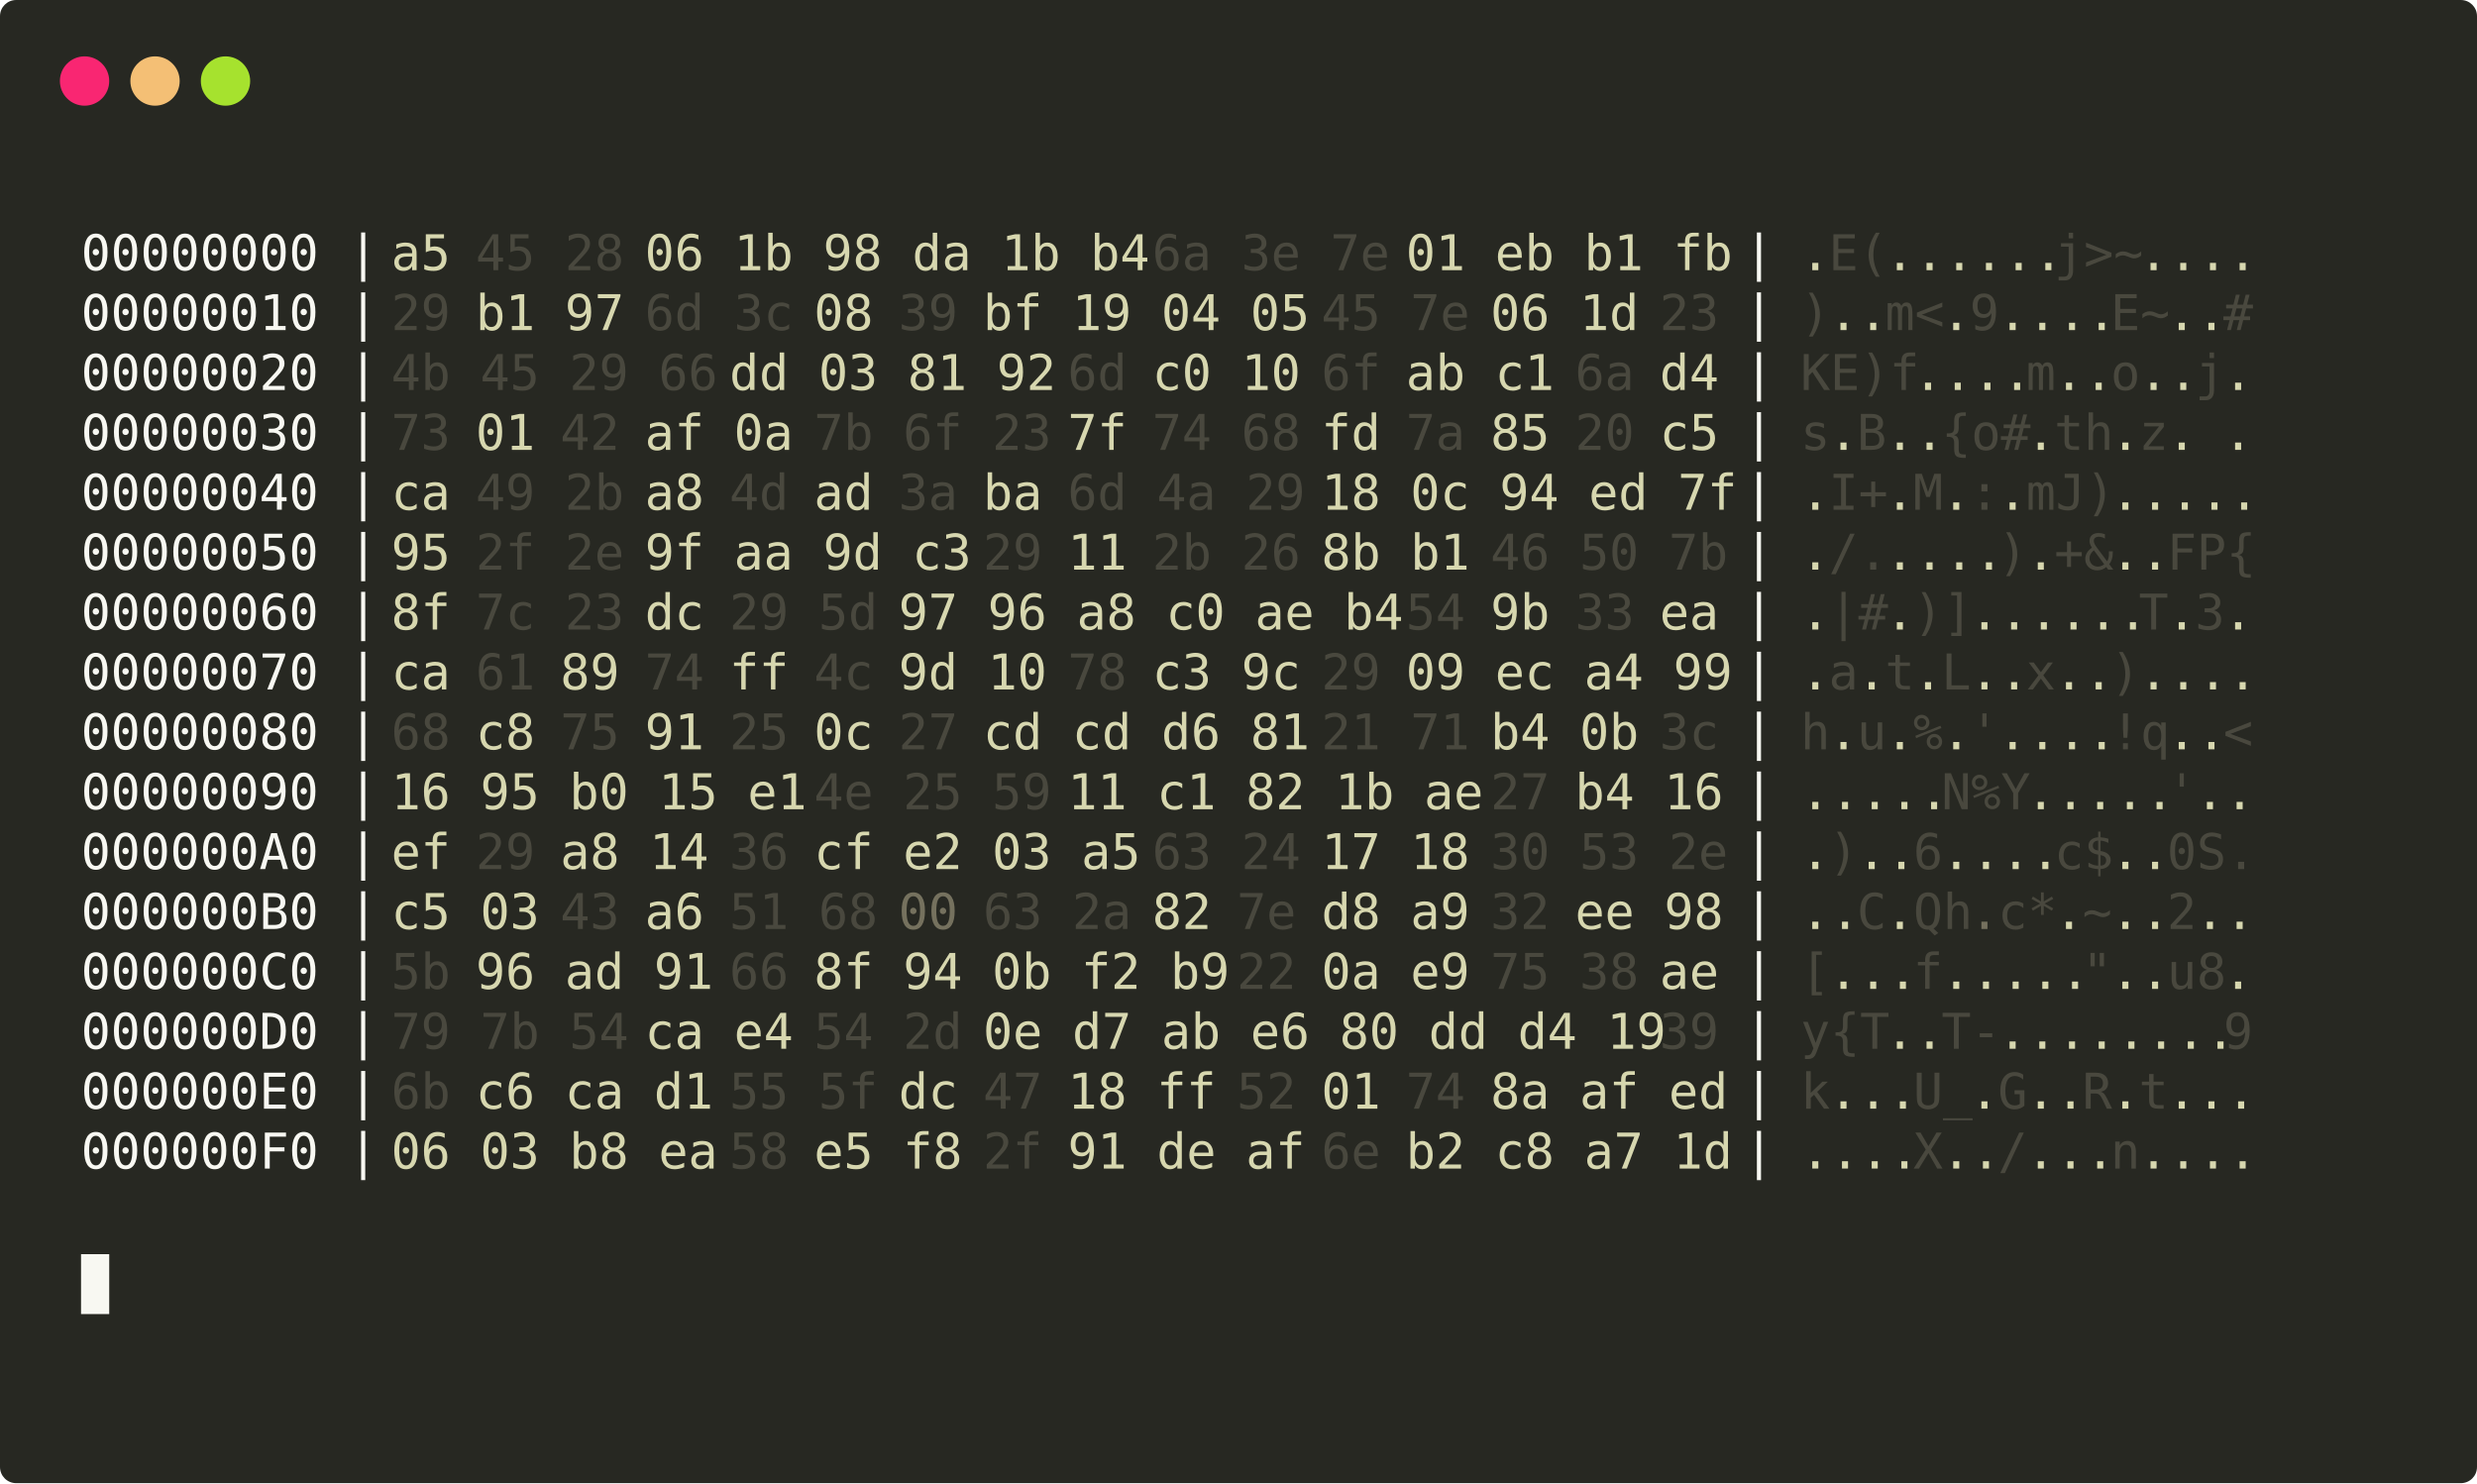
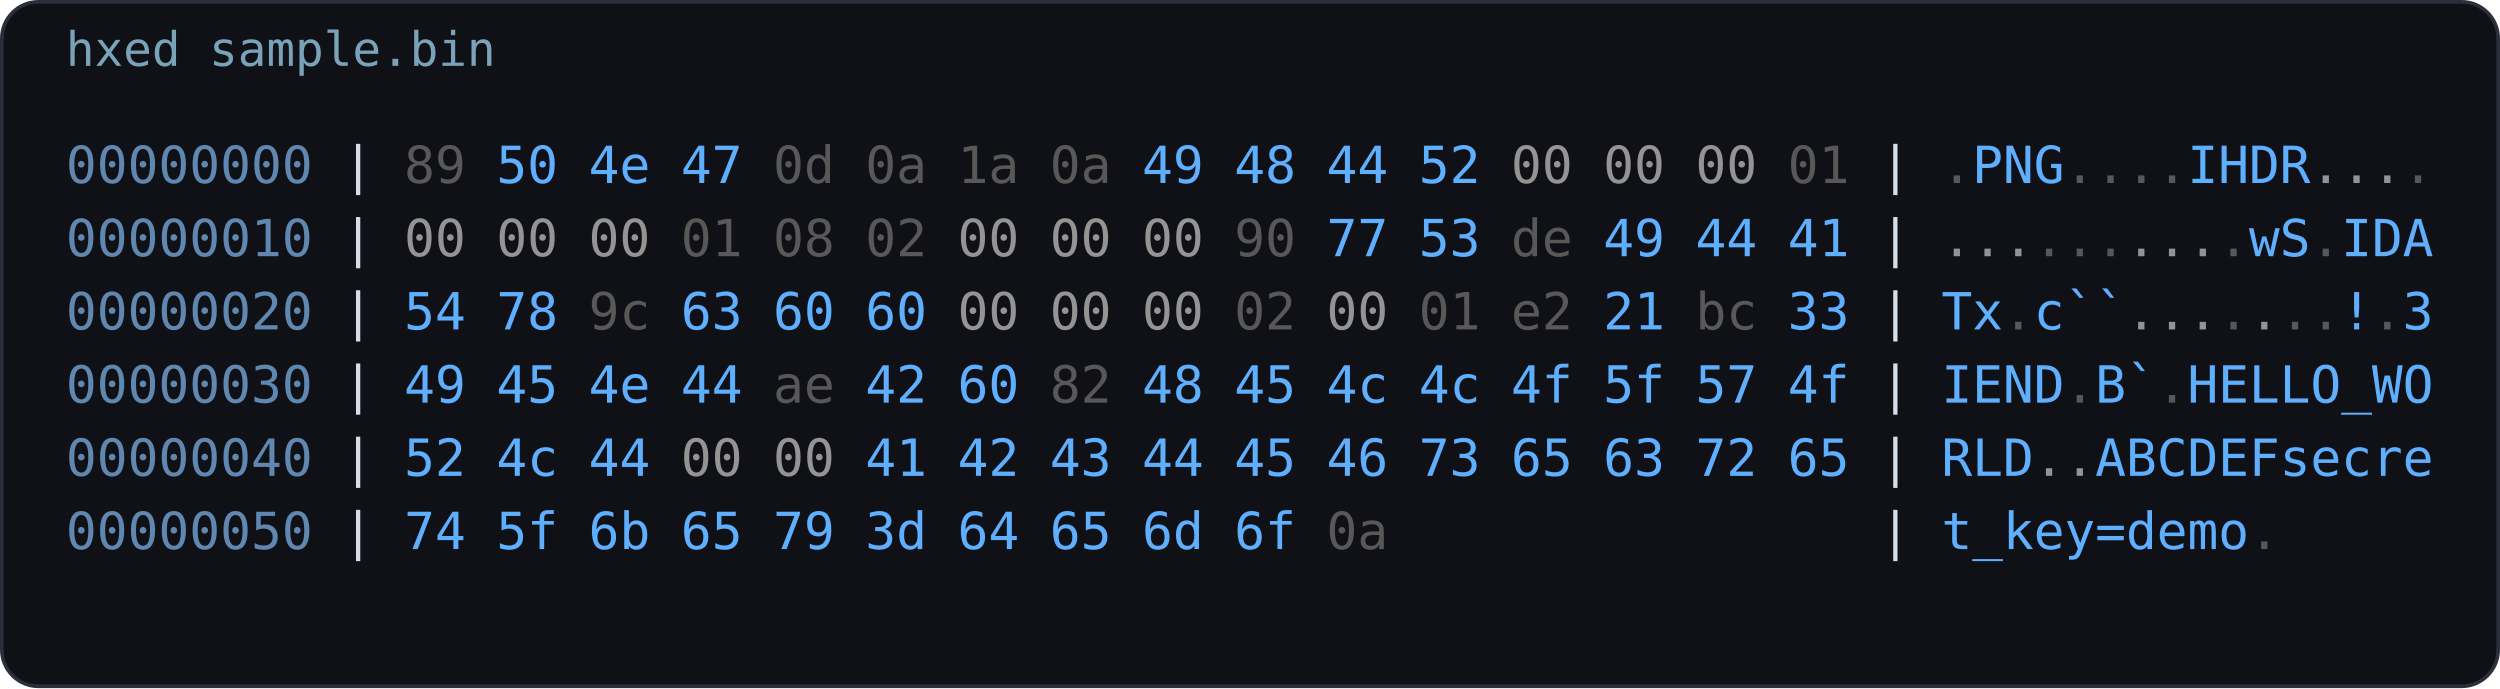
- <svg xmlns="http://www.w3.org/2000/svg" xmlns:ns1="https://github.com/nbedos/termtosvg" xmlns:xlink="http://www.w3.org/1999/xlink" id="terminal" baseProfile="full" viewBox="0 0 703 421" width="703" version="1.1">
-   <defs>
-     <ns1:template_settings>
-       <ns1:screen_geometry columns="82" rows="20" />
-       <ns1:animation type="css" />
-     </ns1:template_settings>
-     <style type="text/css" id="generated-style">#screen {
-                 font-family: 'DejaVu Sans Mono', monospace;
-                 font-style: normal;
-                 font-size: 14px;
-             }
- 
-         text {
-             dominant-baseline: text-before-edge;
-             white-space: pre;
-         }
-     
-             :root {
-                 --animation-duration: 1000ms;
-             }
- 
-             @keyframes roll {
-                 0.000%{transform:translateY(0px)}
- 100.000%{transform:translateY(0px)}
-             }
- 
-             #screen_view {
-                 animation-duration: 1000ms;
-                 animation-iteration-count:infinite;
-                 animation-name:roll;
-                 animation-timing-function: steps(1,end);
-                 animation-fill-mode: forwards;
-             }
-         </style>
-     <style type="text/css" id="user-style">
-             /* The colors defined below are the default 16 colors used for rendering text of the terminal. Adjust
-                them as needed.
-                gjm8 color theme (source: https://terminal.sexy/) */
-             .foreground {fill: #f8f8f2}
-             .background {fill: #272822}
-             .color0 {fill: #272822}
-             .color1 {fill: #f92672}
-             .color2 {fill: #a6e22e}
-             .color3 {fill: #f4bf75}
-             .color4 {fill: #66d9ef}
-             .color5 {fill: #ae81ff}
-             .color6 {fill: #a1efe4}
-             .color7 {fill: #f8f8f2}
-             .color8 {fill: #75715e}
-             .color9 {fill: #fd971f}
-             .color10 {fill: #383830}
-             .color11 {fill: #49483e}
-             .color12 {fill: #a59f85}
-             .color13 {fill: #f5f4f1}
-             .color14 {fill: #cc6633}
-             .color15 {fill: #f9f8f5}
-         </style>
-   </defs>
-   <rect id="terminalui" class="background" width="100%" height="100%" ry="4.583" />
-   <circle cx="24" cy="23" r="7" class="color1" />
-   <circle cx="44" cy="23" r="7" class="color3" />
-   <circle cx="64" cy="23" r="7" class="color2" />
-   <svg id="screen" width="656" height="340" x="23" y="50" viewBox="0 0 656 340" preserveAspectRatio="xMidYMin slice">
-     <rect class="background" height="100%" width="100%" x="0" y="0" />
-     <defs>
-       <g id="g1">
-         <text x="0" textLength="88" class="foreground">00000000 | </text>
-         <text x="88" textLength="24" fill="#d7d7af">a5 </text>
-         <text x="112" textLength="48" class="color11">45 28 </text>
-         <text x="160" textLength="144" fill="#d7d7af">06 1b 98 da 1b b4 </text>
-         <text x="304" textLength="72" class="color11">6a 3e 7e </text>
-         <text x="376" textLength="96" fill="#d7d7af">01 eb b1 fb </text>
-         <text x="472" textLength="16" class="foreground">| </text>
-         <text x="488" textLength="8" fill="#d7d7af">.</text>
-         <text x="496" textLength="16" class="color11">E(</text>
-         <text x="512" textLength="48" fill="#d7d7af">......</text>
-         <text x="560" textLength="24" class="color11">j&gt;~</text>
-         <text x="584" textLength="32" fill="#d7d7af">....</text>
-       </g>
-       <g id="g2">
-         <text x="0" textLength="88" class="foreground">00000010 | </text>
-         <text x="88" textLength="24" class="color11">29 </text>
-         <text x="112" textLength="48" fill="#d7d7af">b1 97 </text>
-         <text x="160" textLength="48" class="color11">6d 3c </text>
-         <text x="208" textLength="24" fill="#d7d7af">08 </text>
-         <text x="232" textLength="24" class="color11">39 </text>
-         <text x="256" textLength="96" fill="#d7d7af">bf 19 04 05 </text>
-         <text x="352" textLength="48" class="color11">45 7e </text>
-         <text x="400" textLength="48" fill="#d7d7af">06 1d </text>
-         <text x="448" textLength="24" class="color11">23 </text>
-         <text x="472" textLength="16" class="foreground">| </text>
-         <text x="488" textLength="8" class="color11">)</text>
-         <text x="496" textLength="16" fill="#d7d7af">..</text>
-         <text x="512" textLength="16" class="color11">m&lt;</text>
-         <text x="528" textLength="8" fill="#d7d7af">.</text>
-         <text x="536" textLength="8" class="color11">9</text>
-         <text x="544" textLength="32" fill="#d7d7af">....</text>
-         <text x="576" textLength="16" class="color11">E~</text>
-         <text x="592" textLength="16" fill="#d7d7af">..</text>
-         <text x="608" textLength="8" class="color11">#</text>
-       </g>
-       <g id="g3">
-         <text x="0" textLength="88" class="foreground">00000020 | </text>
-         <text x="88" textLength="96" class="color11">4b 45 29 66 </text>
-         <text x="184" textLength="96" fill="#d7d7af">dd 03 81 92 </text>
-         <text x="280" textLength="24" class="color11">6d </text>
-         <text x="304" textLength="48" fill="#d7d7af">c0 10 </text>
-         <text x="352" textLength="24" class="color11">6f </text>
-         <text x="376" textLength="48" fill="#d7d7af">ab c1 </text>
-         <text x="424" textLength="24" class="color11">6a </text>
-         <text x="448" textLength="24" fill="#d7d7af">d4 </text>
-         <text x="472" textLength="16" class="foreground">| </text>
-         <text x="488" textLength="32" class="color11">KE)f</text>
-         <text x="520" textLength="32" fill="#d7d7af">....</text>
-         <text x="552" textLength="8" class="color11">m</text>
-         <text x="560" textLength="16" fill="#d7d7af">..</text>
-         <text x="576" textLength="8" class="color11">o</text>
-         <text x="584" textLength="16" fill="#d7d7af">..</text>
-         <text x="600" textLength="8" class="color11">j</text>
-         <text x="608" textLength="8" fill="#d7d7af">.</text>
-       </g>
-       <g id="g4">
-         <text x="0" textLength="88" class="foreground">00000030 | </text>
-         <text x="88" textLength="24" class="color11">73 </text>
-         <text x="112" textLength="24" fill="#d7d7af">01 </text>
-         <text x="136" textLength="24" class="color11">42 </text>
-         <text x="160" textLength="48" fill="#d7d7af">af 0a </text>
-         <text x="208" textLength="72" class="color11">7b 6f 23 </text>
-         <text x="280" textLength="24" fill="#d7d7af">7f </text>
-         <text x="304" textLength="48" class="color11">74 68 </text>
-         <text x="352" textLength="24" fill="#d7d7af">fd </text>
-         <text x="376" textLength="24" class="color11">7a </text>
-         <text x="400" textLength="24" fill="#d7d7af">85 </text>
-         <text x="424" textLength="24" class="color11">20 </text>
-         <text x="448" textLength="24" fill="#d7d7af">c5 </text>
-         <text x="472" textLength="16" class="foreground">| </text>
-         <text x="488" textLength="8" class="color11">s</text>
-         <text x="496" textLength="8" fill="#d7d7af">.</text>
-         <text x="504" textLength="8" class="color11">B</text>
-         <text x="512" textLength="16" fill="#d7d7af">..</text>
-         <text x="528" textLength="24" class="color11">{o#</text>
-         <text x="552" textLength="8" fill="#d7d7af">.</text>
-         <text x="560" textLength="16" class="color11">th</text>
-         <text x="576" textLength="8" fill="#d7d7af">.</text>
-         <text x="584" textLength="8" class="color11">z</text>
-         <text x="592" textLength="8" fill="#d7d7af">.</text>
-         <text x="600" textLength="8" class="color11"> </text>
-         <text x="608" textLength="8" fill="#d7d7af">.</text>
-       </g>
-       <g id="g5">
-         <text x="0" textLength="88" class="foreground">00000040 | </text>
-         <text x="88" textLength="24" fill="#d7d7af">ca </text>
-         <text x="112" textLength="48" class="color11">49 2b </text>
-         <text x="160" textLength="24" fill="#d7d7af">a8 </text>
-         <text x="184" textLength="24" class="color11">4d </text>
-         <text x="208" textLength="24" fill="#d7d7af">ad </text>
-         <text x="232" textLength="24" class="color11">3a </text>
-         <text x="256" textLength="24" fill="#d7d7af">ba </text>
-         <text x="280" textLength="72" class="color11">6d 4a 29 </text>
-         <text x="352" textLength="120" fill="#d7d7af">18 0c 94 ed 7f </text>
-         <text x="472" textLength="16" class="foreground">| </text>
-         <text x="488" textLength="8" fill="#d7d7af">.</text>
-         <text x="496" textLength="16" class="color11">I+</text>
-         <text x="512" textLength="8" fill="#d7d7af">.</text>
-         <text x="520" textLength="8" class="color11">M</text>
-         <text x="528" textLength="8" fill="#d7d7af">.</text>
-         <text x="536" textLength="8" class="color11">:</text>
-         <text x="544" textLength="8" fill="#d7d7af">.</text>
-         <text x="552" textLength="24" class="color11">mJ)</text>
-         <text x="576" textLength="40" fill="#d7d7af">.....</text>
-       </g>
-       <g id="g6">
-         <text x="0" textLength="88" class="foreground">00000050 | </text>
-         <text x="88" textLength="24" fill="#d7d7af">95 </text>
-         <text x="112" textLength="48" class="color11">2f 2e </text>
-         <text x="160" textLength="96" fill="#d7d7af">9f aa 9d c3 </text>
-         <text x="256" textLength="24" class="color11">29 </text>
-         <text x="280" textLength="24" fill="#d7d7af">11 </text>
-         <text x="304" textLength="48" class="color11">2b 26 </text>
-         <text x="352" textLength="48" fill="#d7d7af">8b b1 </text>
-         <text x="400" textLength="72" class="color11">46 50 7b </text>
-         <text x="472" textLength="16" class="foreground">| </text>
-         <text x="488" textLength="8" fill="#d7d7af">.</text>
-         <text x="496" textLength="16" class="color11">/.</text>
-         <text x="512" textLength="32" fill="#d7d7af">....</text>
-         <text x="544" textLength="8" class="color11">)</text>
-         <text x="552" textLength="8" fill="#d7d7af">.</text>
-         <text x="560" textLength="16" class="color11">+&amp;</text>
-         <text x="576" textLength="16" fill="#d7d7af">..</text>
-         <text x="592" textLength="24" class="color11">FP{</text>
-       </g>
-       <g id="g7">
-         <text x="0" textLength="88" class="foreground">00000060 | </text>
-         <text x="88" textLength="24" fill="#d7d7af">8f </text>
-         <text x="112" textLength="48" class="color11">7c 23 </text>
-         <text x="160" textLength="24" fill="#d7d7af">dc </text>
-         <text x="184" textLength="48" class="color11">29 5d </text>
-         <text x="232" textLength="144" fill="#d7d7af">97 96 a8 c0 ae b4 </text>
-         <text x="376" textLength="24" class="color11">54 </text>
-         <text x="400" textLength="24" fill="#d7d7af">9b </text>
-         <text x="424" textLength="24" class="color11">33 </text>
-         <text x="448" textLength="24" fill="#d7d7af">ea </text>
-         <text x="472" textLength="16" class="foreground">| </text>
-         <text x="488" textLength="8" fill="#d7d7af">.</text>
-         <text x="496" textLength="16" class="color11">|#</text>
-         <text x="512" textLength="8" fill="#d7d7af">.</text>
-         <text x="520" textLength="16" class="color11">)]</text>
-         <text x="536" textLength="48" fill="#d7d7af">......</text>
-         <text x="584" textLength="8" class="color11">T</text>
-         <text x="592" textLength="8" fill="#d7d7af">.</text>
-         <text x="600" textLength="8" class="color11">3</text>
-         <text x="608" textLength="8" fill="#d7d7af">.</text>
-       </g>
-       <g id="g8">
-         <text x="0" textLength="88" class="foreground">00000070 | </text>
-         <text x="88" textLength="24" fill="#d7d7af">ca </text>
-         <text x="112" textLength="24" class="color11">61 </text>
-         <text x="136" textLength="24" fill="#d7d7af">89 </text>
-         <text x="160" textLength="24" class="color11">74 </text>
-         <text x="184" textLength="24" fill="#d7d7af">ff </text>
-         <text x="208" textLength="24" class="color11">4c </text>
-         <text x="232" textLength="48" fill="#d7d7af">9d 10 </text>
-         <text x="280" textLength="24" class="color11">78 </text>
-         <text x="304" textLength="48" fill="#d7d7af">c3 9c </text>
-         <text x="352" textLength="24" class="color11">29 </text>
-         <text x="376" textLength="96" fill="#d7d7af">09 ec a4 99 </text>
-         <text x="472" textLength="16" class="foreground">| </text>
-         <text x="488" textLength="8" fill="#d7d7af">.</text>
-         <text x="496" textLength="8" class="color11">a</text>
-         <text x="504" textLength="8" fill="#d7d7af">.</text>
-         <text x="512" textLength="8" class="color11">t</text>
-         <text x="520" textLength="8" fill="#d7d7af">.</text>
-         <text x="528" textLength="8" class="color11">L</text>
-         <text x="536" textLength="16" fill="#d7d7af">..</text>
-         <text x="552" textLength="8" class="color11">x</text>
-         <text x="560" textLength="16" fill="#d7d7af">..</text>
-         <text x="576" textLength="8" class="color11">)</text>
-         <text x="584" textLength="32" fill="#d7d7af">....</text>
-       </g>
-       <g id="g9">
-         <text x="0" textLength="88" class="foreground">00000080 | </text>
-         <text x="88" textLength="24" class="color11">68 </text>
-         <text x="112" textLength="24" fill="#d7d7af">c8 </text>
-         <text x="136" textLength="24" class="color11">75 </text>
-         <text x="160" textLength="24" fill="#d7d7af">91 </text>
-         <text x="184" textLength="24" class="color11">25 </text>
-         <text x="208" textLength="24" fill="#d7d7af">0c </text>
-         <text x="232" textLength="24" class="color11">27 </text>
-         <text x="256" textLength="96" fill="#d7d7af">cd cd d6 81 </text>
-         <text x="352" textLength="48" class="color11">21 71 </text>
-         <text x="400" textLength="48" fill="#d7d7af">b4 0b </text>
-         <text x="448" textLength="24" class="color11">3c </text>
-         <text x="472" textLength="16" class="foreground">| </text>
-         <text x="488" textLength="8" class="color11">h</text>
-         <text x="496" textLength="8" fill="#d7d7af">.</text>
-         <text x="504" textLength="8" class="color11">u</text>
-         <text x="512" textLength="8" fill="#d7d7af">.</text>
-         <text x="520" textLength="8" class="color11">%</text>
-         <text x="528" textLength="8" fill="#d7d7af">.</text>
-         <text x="536" textLength="8" class="color11">'</text>
-         <text x="544" textLength="32" fill="#d7d7af">....</text>
-         <text x="576" textLength="16" class="color11">!q</text>
-         <text x="592" textLength="16" fill="#d7d7af">..</text>
-         <text x="608" textLength="8" class="color11">&lt;</text>
-       </g>
-       <g id="g10">
-         <text x="0" textLength="88" class="foreground">00000090 | </text>
-         <text x="88" textLength="120" fill="#d7d7af">16 95 b0 15 e1 </text>
-         <text x="208" textLength="72" class="color11">4e 25 59 </text>
-         <text x="280" textLength="120" fill="#d7d7af">11 c1 82 1b ae </text>
-         <text x="400" textLength="24" class="color11">27 </text>
-         <text x="424" textLength="48" fill="#d7d7af">b4 16 </text>
-         <text x="472" textLength="16" class="foreground">| </text>
-         <text x="488" textLength="40" fill="#d7d7af">.....</text>
-         <text x="528" textLength="24" class="color11">N%Y</text>
-         <text x="552" textLength="40" fill="#d7d7af">.....</text>
-         <text x="592" textLength="8" class="color11">'</text>
-         <text x="600" textLength="16" fill="#d7d7af">..</text>
-       </g>
-       <g id="g11">
-         <text x="0" textLength="88" class="foreground">000000A0 | </text>
-         <text x="88" textLength="24" fill="#d7d7af">ef </text>
-         <text x="112" textLength="24" class="color11">29 </text>
-         <text x="136" textLength="48" fill="#d7d7af">a8 14 </text>
-         <text x="184" textLength="24" class="color11">36 </text>
-         <text x="208" textLength="96" fill="#d7d7af">cf e2 03 a5 </text>
-         <text x="304" textLength="48" class="color11">63 24 </text>
-         <text x="352" textLength="48" fill="#d7d7af">17 18 </text>
-         <text x="400" textLength="72" class="color11">30 53 2e </text>
-         <text x="472" textLength="16" class="foreground">| </text>
-         <text x="488" textLength="8" fill="#d7d7af">.</text>
-         <text x="496" textLength="8" class="color11">)</text>
-         <text x="504" textLength="16" fill="#d7d7af">..</text>
-         <text x="520" textLength="8" class="color11">6</text>
-         <text x="528" textLength="32" fill="#d7d7af">....</text>
-         <text x="560" textLength="16" class="color11">c$</text>
-         <text x="576" textLength="16" fill="#d7d7af">..</text>
-         <text x="592" textLength="24" class="color11">0S.</text>
-       </g>
-       <g id="g12">
-         <text x="0" textLength="88" class="foreground">000000B0 | </text>
-         <text x="88" textLength="48" fill="#d7d7af">c5 03 </text>
-         <text x="136" textLength="24" class="color11">43 </text>
-         <text x="160" textLength="24" fill="#d7d7af">a6 </text>
-         <text x="184" textLength="48" class="color11">51 68 </text>
-         <text x="232" textLength="24" class="color8">00 </text>
-         <text x="256" textLength="48" class="color11">63 2a </text>
-         <text x="304" textLength="24" fill="#d7d7af">82 </text>
-         <text x="328" textLength="24" class="color11">7e </text>
-         <text x="352" textLength="48" fill="#d7d7af">d8 a9 </text>
-         <text x="400" textLength="24" class="color11">32 </text>
-         <text x="424" textLength="48" fill="#d7d7af">ee 98 </text>
-         <text x="472" textLength="16" class="foreground">| </text>
-         <text x="488" textLength="16" fill="#d7d7af">..</text>
-         <text x="504" textLength="8" class="color11">C</text>
-         <text x="512" textLength="8" fill="#d7d7af">.</text>
-         <text x="520" textLength="16" class="color11">Qh</text>
-         <text x="536" textLength="8" class="color8">.</text>
-         <text x="544" textLength="16" class="color11">c*</text>
-         <text x="560" textLength="8" fill="#d7d7af">.</text>
-         <text x="568" textLength="8" class="color11">~</text>
-         <text x="576" textLength="16" fill="#d7d7af">..</text>
-         <text x="592" textLength="8" class="color11">2</text>
-         <text x="600" textLength="16" fill="#d7d7af">..</text>
-       </g>
-       <g id="g13">
-         <text x="0" textLength="88" class="foreground">000000C0 | </text>
-         <text x="88" textLength="24" class="color11">5b </text>
-         <text x="112" textLength="72" fill="#d7d7af">96 ad 91 </text>
-         <text x="184" textLength="24" class="color11">66 </text>
-         <text x="208" textLength="120" fill="#d7d7af">8f 94 0b f2 b9 </text>
-         <text x="328" textLength="24" class="color11">22 </text>
-         <text x="352" textLength="48" fill="#d7d7af">0a e9 </text>
-         <text x="400" textLength="48" class="color11">75 38 </text>
-         <text x="448" textLength="24" fill="#d7d7af">ae </text>
-         <text x="472" textLength="16" class="foreground">| </text>
-         <text x="488" textLength="8" class="color11">[</text>
-         <text x="496" textLength="24" fill="#d7d7af">...</text>
-         <text x="520" textLength="8" class="color11">f</text>
-         <text x="528" textLength="40" fill="#d7d7af">.....</text>
-         <text x="568" textLength="8" class="color11">"</text>
-         <text x="576" textLength="16" fill="#d7d7af">..</text>
-         <text x="592" textLength="16" class="color11">u8</text>
-         <text x="608" textLength="8" fill="#d7d7af">.</text>
-       </g>
-       <g id="g14">
-         <text x="0" textLength="88" class="foreground">000000D0 | </text>
-         <text x="88" textLength="72" class="color11">79 7b 54 </text>
-         <text x="160" textLength="48" fill="#d7d7af">ca e4 </text>
-         <text x="208" textLength="48" class="color11">54 2d </text>
-         <text x="256" textLength="192" fill="#d7d7af">0e d7 ab e6 80 dd d4 19 </text>
-         <text x="448" textLength="24" class="color11">39 </text>
-         <text x="472" textLength="16" class="foreground">| </text>
-         <text x="488" textLength="24" class="color11">y{T</text>
-         <text x="512" textLength="16" fill="#d7d7af">..</text>
-         <text x="528" textLength="16" class="color11">T-</text>
-         <text x="544" textLength="64" fill="#d7d7af">........</text>
-         <text x="608" textLength="8" class="color11">9</text>
-       </g>
-       <g id="g15">
-         <text x="0" textLength="88" class="foreground">000000E0 | </text>
-         <text x="88" textLength="24" class="color11">6b </text>
-         <text x="112" textLength="72" fill="#d7d7af">c6 ca d1 </text>
-         <text x="184" textLength="48" class="color11">55 5f </text>
-         <text x="232" textLength="24" fill="#d7d7af">dc </text>
-         <text x="256" textLength="24" class="color11">47 </text>
-         <text x="280" textLength="48" fill="#d7d7af">18 ff </text>
-         <text x="328" textLength="24" class="color11">52 </text>
-         <text x="352" textLength="24" fill="#d7d7af">01 </text>
-         <text x="376" textLength="24" class="color11">74 </text>
-         <text x="400" textLength="72" fill="#d7d7af">8a af ed </text>
-         <text x="472" textLength="16" class="foreground">| </text>
-         <text x="488" textLength="8" class="color11">k</text>
-         <text x="496" textLength="24" fill="#d7d7af">...</text>
-         <text x="520" textLength="16" class="color11">U_</text>
-         <text x="536" textLength="8" fill="#d7d7af">.</text>
-         <text x="544" textLength="8" class="color11">G</text>
-         <text x="552" textLength="16" fill="#d7d7af">..</text>
-         <text x="568" textLength="8" class="color11">R</text>
-         <text x="576" textLength="8" fill="#d7d7af">.</text>
-         <text x="584" textLength="8" class="color11">t</text>
-         <text x="592" textLength="24" fill="#d7d7af">...</text>
-       </g>
-       <g id="g16">
-         <text x="0" textLength="88" class="foreground">000000F0 | </text>
-         <text x="88" textLength="96" fill="#d7d7af">06 03 b8 ea </text>
-         <text x="184" textLength="24" class="color11">58 </text>
-         <text x="208" textLength="48" fill="#d7d7af">e5 f8 </text>
-         <text x="256" textLength="24" class="color11">2f </text>
-         <text x="280" textLength="72" fill="#d7d7af">91 de af </text>
-         <text x="352" textLength="24" class="color11">6e </text>
-         <text x="376" textLength="96" fill="#d7d7af">b2 c8 a7 1d </text>
-         <text x="472" textLength="16" class="foreground">| </text>
-         <text x="488" textLength="32" fill="#d7d7af">....</text>
-         <text x="520" textLength="8" class="color11">X</text>
-         <text x="528" textLength="16" fill="#d7d7af">..</text>
-         <text x="544" textLength="8" class="color11">/</text>
-         <text x="552" textLength="24" fill="#d7d7af">...</text>
-         <text x="576" textLength="8" class="color11">n</text>
-         <text x="584" textLength="32" fill="#d7d7af">....</text>
-       </g>
-       <g id="g17">
-         <text x="0" textLength="8" class="background"> </text>
-       </g>
-     </defs>
-     <g id="screen_view">
-       <g>
-         <use xlink:href="#g1" y="17" />
-         <use xlink:href="#g2" y="34" />
-         <use xlink:href="#g3" y="51" />
-         <use xlink:href="#g4" y="68" />
-         <use xlink:href="#g5" y="85" />
-         <use xlink:href="#g6" y="102" />
-         <use xlink:href="#g7" y="119" />
-         <use xlink:href="#g8" y="136" />
-         <use xlink:href="#g9" y="153" />
-         <use xlink:href="#g10" y="170" />
-         <use xlink:href="#g11" y="187" />
-         <use xlink:href="#g12" y="204" />
-         <use xlink:href="#g13" y="221" />
-         <use xlink:href="#g14" y="238" />
-         <use xlink:href="#g15" y="255" />
-         <use xlink:href="#g16" y="272" />
-         <rect x="0" y="306" width="8" height="17" class="foreground" />
-         <use xlink:href="#g17" y="306" />
-       </g>
-     </g>
-   </svg>
+ <svg xmlns="http://www.w3.org/2000/svg" viewBox="0 0 683 188" width="683" height="188" role="img" aria-label="hxed sample.bin">
+   <rect x="0.5" y="0.5" width="682" height="187" rx="10" fill="#0f1117" stroke="#2a2f3a" />
+   <text x="18" y="18" fill="#7aa2b8" font-size="13" font-family="DejaVu Sans Mono, Consolas, monospace">hxed sample.bin</text>
+   <text x="18.0" y="50" fill="#5f87af" font-size="14" font-family="DejaVu Sans Mono, Consolas, monospace" xml:space="preserve">00000000</text>
+   <text x="85.2" y="50" fill="#d8dee9" font-size="14" font-family="DejaVu Sans Mono, Consolas, monospace" xml:space="preserve"> | </text>
+   <text x="110.4" y="50" fill="#585858" font-size="14" font-family="DejaVu Sans Mono, Consolas, monospace" xml:space="preserve">89 </text>
+   <text x="135.6" y="50" fill="#5fafff" font-size="14" font-family="DejaVu Sans Mono, Consolas, monospace" xml:space="preserve">50 </text>
+   <text x="160.8" y="50" fill="#5fafff" font-size="14" font-family="DejaVu Sans Mono, Consolas, monospace" xml:space="preserve">4e </text>
+   <text x="186.0" y="50" fill="#5fafff" font-size="14" font-family="DejaVu Sans Mono, Consolas, monospace" xml:space="preserve">47 </text>
+   <text x="211.2" y="50" fill="#585858" font-size="14" font-family="DejaVu Sans Mono, Consolas, monospace" xml:space="preserve">0d </text>
+   <text x="236.4" y="50" fill="#585858" font-size="14" font-family="DejaVu Sans Mono, Consolas, monospace" xml:space="preserve">0a </text>
+   <text x="261.6" y="50" fill="#585858" font-size="14" font-family="DejaVu Sans Mono, Consolas, monospace" xml:space="preserve">1a </text>
+   <text x="286.8" y="50" fill="#585858" font-size="14" font-family="DejaVu Sans Mono, Consolas, monospace" xml:space="preserve">0a </text>
+   <text x="312.0" y="50" fill="#5fafff" font-size="14" font-family="DejaVu Sans Mono, Consolas, monospace" xml:space="preserve">49 </text>
+   <text x="337.2" y="50" fill="#5fafff" font-size="14" font-family="DejaVu Sans Mono, Consolas, monospace" xml:space="preserve">48 </text>
+   <text x="362.4" y="50" fill="#5fafff" font-size="14" font-family="DejaVu Sans Mono, Consolas, monospace" xml:space="preserve">44 </text>
+   <text x="387.6" y="50" fill="#5fafff" font-size="14" font-family="DejaVu Sans Mono, Consolas, monospace" xml:space="preserve">52 </text>
+   <text x="412.8" y="50" fill="#949494" font-size="14" font-family="DejaVu Sans Mono, Consolas, monospace" xml:space="preserve">00 </text>
+   <text x="438.0" y="50" fill="#949494" font-size="14" font-family="DejaVu Sans Mono, Consolas, monospace" xml:space="preserve">00 </text>
+   <text x="463.2" y="50" fill="#949494" font-size="14" font-family="DejaVu Sans Mono, Consolas, monospace" xml:space="preserve">00 </text>
+   <text x="488.4" y="50" fill="#585858" font-size="14" font-family="DejaVu Sans Mono, Consolas, monospace" xml:space="preserve">01 </text>
+   <text x="513.6" y="50" fill="#d8dee9" font-size="14" font-family="DejaVu Sans Mono, Consolas, monospace" xml:space="preserve">| </text>
+   <text x="530.4" y="50" fill="#585858" font-size="14" font-family="DejaVu Sans Mono, Consolas, monospace" xml:space="preserve">.</text>
+   <text x="538.8" y="50" fill="#5fafff" font-size="14" font-family="DejaVu Sans Mono, Consolas, monospace" xml:space="preserve">P</text>
+   <text x="547.2" y="50" fill="#5fafff" font-size="14" font-family="DejaVu Sans Mono, Consolas, monospace" xml:space="preserve">N</text>
+   <text x="555.6" y="50" fill="#5fafff" font-size="14" font-family="DejaVu Sans Mono, Consolas, monospace" xml:space="preserve">G</text>
+   <text x="564.0" y="50" fill="#585858" font-size="14" font-family="DejaVu Sans Mono, Consolas, monospace" xml:space="preserve">.</text>
+   <text x="572.4" y="50" fill="#585858" font-size="14" font-family="DejaVu Sans Mono, Consolas, monospace" xml:space="preserve">.</text>
+   <text x="580.8" y="50" fill="#585858" font-size="14" font-family="DejaVu Sans Mono, Consolas, monospace" xml:space="preserve">.</text>
+   <text x="589.2" y="50" fill="#585858" font-size="14" font-family="DejaVu Sans Mono, Consolas, monospace" xml:space="preserve">.</text>
+   <text x="597.6" y="50" fill="#5fafff" font-size="14" font-family="DejaVu Sans Mono, Consolas, monospace" xml:space="preserve">I</text>
+   <text x="606.0" y="50" fill="#5fafff" font-size="14" font-family="DejaVu Sans Mono, Consolas, monospace" xml:space="preserve">H</text>
+   <text x="614.4" y="50" fill="#5fafff" font-size="14" font-family="DejaVu Sans Mono, Consolas, monospace" xml:space="preserve">D</text>
+   <text x="622.8" y="50" fill="#5fafff" font-size="14" font-family="DejaVu Sans Mono, Consolas, monospace" xml:space="preserve">R</text>
+   <text x="631.2" y="50" fill="#949494" font-size="14" font-family="DejaVu Sans Mono, Consolas, monospace" xml:space="preserve">.</text>
+   <text x="639.6" y="50" fill="#949494" font-size="14" font-family="DejaVu Sans Mono, Consolas, monospace" xml:space="preserve">.</text>
+   <text x="648.0" y="50" fill="#949494" font-size="14" font-family="DejaVu Sans Mono, Consolas, monospace" xml:space="preserve">.</text>
+   <text x="656.4" y="50" fill="#585858" font-size="14" font-family="DejaVu Sans Mono, Consolas, monospace" xml:space="preserve">.</text>
+   <text x="18.0" y="70" fill="#5f87af" font-size="14" font-family="DejaVu Sans Mono, Consolas, monospace" xml:space="preserve">00000010</text>
+   <text x="85.2" y="70" fill="#d8dee9" font-size="14" font-family="DejaVu Sans Mono, Consolas, monospace" xml:space="preserve"> | </text>
+   <text x="110.4" y="70" fill="#949494" font-size="14" font-family="DejaVu Sans Mono, Consolas, monospace" xml:space="preserve">00 </text>
+   <text x="135.6" y="70" fill="#949494" font-size="14" font-family="DejaVu Sans Mono, Consolas, monospace" xml:space="preserve">00 </text>
+   <text x="160.8" y="70" fill="#949494" font-size="14" font-family="DejaVu Sans Mono, Consolas, monospace" xml:space="preserve">00 </text>
+   <text x="186.0" y="70" fill="#585858" font-size="14" font-family="DejaVu Sans Mono, Consolas, monospace" xml:space="preserve">01 </text>
+   <text x="211.2" y="70" fill="#585858" font-size="14" font-family="DejaVu Sans Mono, Consolas, monospace" xml:space="preserve">08 </text>
+   <text x="236.4" y="70" fill="#585858" font-size="14" font-family="DejaVu Sans Mono, Consolas, monospace" xml:space="preserve">02 </text>
+   <text x="261.6" y="70" fill="#949494" font-size="14" font-family="DejaVu Sans Mono, Consolas, monospace" xml:space="preserve">00 </text>
+   <text x="286.8" y="70" fill="#949494" font-size="14" font-family="DejaVu Sans Mono, Consolas, monospace" xml:space="preserve">00 </text>
+   <text x="312.0" y="70" fill="#949494" font-size="14" font-family="DejaVu Sans Mono, Consolas, monospace" xml:space="preserve">00 </text>
+   <text x="337.2" y="70" fill="#585858" font-size="14" font-family="DejaVu Sans Mono, Consolas, monospace" xml:space="preserve">90 </text>
+   <text x="362.4" y="70" fill="#5fafff" font-size="14" font-family="DejaVu Sans Mono, Consolas, monospace" xml:space="preserve">77 </text>
+   <text x="387.6" y="70" fill="#5fafff" font-size="14" font-family="DejaVu Sans Mono, Consolas, monospace" xml:space="preserve">53 </text>
+   <text x="412.8" y="70" fill="#585858" font-size="14" font-family="DejaVu Sans Mono, Consolas, monospace" xml:space="preserve">de </text>
+   <text x="438.0" y="70" fill="#5fafff" font-size="14" font-family="DejaVu Sans Mono, Consolas, monospace" xml:space="preserve">49 </text>
+   <text x="463.2" y="70" fill="#5fafff" font-size="14" font-family="DejaVu Sans Mono, Consolas, monospace" xml:space="preserve">44 </text>
+   <text x="488.4" y="70" fill="#5fafff" font-size="14" font-family="DejaVu Sans Mono, Consolas, monospace" xml:space="preserve">41 </text>
+   <text x="513.6" y="70" fill="#d8dee9" font-size="14" font-family="DejaVu Sans Mono, Consolas, monospace" xml:space="preserve">| </text>
+   <text x="530.4" y="70" fill="#949494" font-size="14" font-family="DejaVu Sans Mono, Consolas, monospace" xml:space="preserve">.</text>
+   <text x="538.8" y="70" fill="#949494" font-size="14" font-family="DejaVu Sans Mono, Consolas, monospace" xml:space="preserve">.</text>
+   <text x="547.2" y="70" fill="#949494" font-size="14" font-family="DejaVu Sans Mono, Consolas, monospace" xml:space="preserve">.</text>
+   <text x="555.6" y="70" fill="#585858" font-size="14" font-family="DejaVu Sans Mono, Consolas, monospace" xml:space="preserve">.</text>
+   <text x="564.0" y="70" fill="#585858" font-size="14" font-family="DejaVu Sans Mono, Consolas, monospace" xml:space="preserve">.</text>
+   <text x="572.4" y="70" fill="#585858" font-size="14" font-family="DejaVu Sans Mono, Consolas, monospace" xml:space="preserve">.</text>
+   <text x="580.8" y="70" fill="#949494" font-size="14" font-family="DejaVu Sans Mono, Consolas, monospace" xml:space="preserve">.</text>
+   <text x="589.2" y="70" fill="#949494" font-size="14" font-family="DejaVu Sans Mono, Consolas, monospace" xml:space="preserve">.</text>
+   <text x="597.6" y="70" fill="#949494" font-size="14" font-family="DejaVu Sans Mono, Consolas, monospace" xml:space="preserve">.</text>
+   <text x="606.0" y="70" fill="#585858" font-size="14" font-family="DejaVu Sans Mono, Consolas, monospace" xml:space="preserve">.</text>
+   <text x="614.4" y="70" fill="#5fafff" font-size="14" font-family="DejaVu Sans Mono, Consolas, monospace" xml:space="preserve">w</text>
+   <text x="622.8" y="70" fill="#5fafff" font-size="14" font-family="DejaVu Sans Mono, Consolas, monospace" xml:space="preserve">S</text>
+   <text x="631.2" y="70" fill="#585858" font-size="14" font-family="DejaVu Sans Mono, Consolas, monospace" xml:space="preserve">.</text>
+   <text x="639.6" y="70" fill="#5fafff" font-size="14" font-family="DejaVu Sans Mono, Consolas, monospace" xml:space="preserve">I</text>
+   <text x="648.0" y="70" fill="#5fafff" font-size="14" font-family="DejaVu Sans Mono, Consolas, monospace" xml:space="preserve">D</text>
+   <text x="656.4" y="70" fill="#5fafff" font-size="14" font-family="DejaVu Sans Mono, Consolas, monospace" xml:space="preserve">A</text>
+   <text x="18.0" y="90" fill="#5f87af" font-size="14" font-family="DejaVu Sans Mono, Consolas, monospace" xml:space="preserve">00000020</text>
+   <text x="85.2" y="90" fill="#d8dee9" font-size="14" font-family="DejaVu Sans Mono, Consolas, monospace" xml:space="preserve"> | </text>
+   <text x="110.4" y="90" fill="#5fafff" font-size="14" font-family="DejaVu Sans Mono, Consolas, monospace" xml:space="preserve">54 </text>
+   <text x="135.6" y="90" fill="#5fafff" font-size="14" font-family="DejaVu Sans Mono, Consolas, monospace" xml:space="preserve">78 </text>
+   <text x="160.8" y="90" fill="#585858" font-size="14" font-family="DejaVu Sans Mono, Consolas, monospace" xml:space="preserve">9c </text>
+   <text x="186.0" y="90" fill="#5fafff" font-size="14" font-family="DejaVu Sans Mono, Consolas, monospace" xml:space="preserve">63 </text>
+   <text x="211.2" y="90" fill="#5fafff" font-size="14" font-family="DejaVu Sans Mono, Consolas, monospace" xml:space="preserve">60 </text>
+   <text x="236.4" y="90" fill="#5fafff" font-size="14" font-family="DejaVu Sans Mono, Consolas, monospace" xml:space="preserve">60 </text>
+   <text x="261.6" y="90" fill="#949494" font-size="14" font-family="DejaVu Sans Mono, Consolas, monospace" xml:space="preserve">00 </text>
+   <text x="286.8" y="90" fill="#949494" font-size="14" font-family="DejaVu Sans Mono, Consolas, monospace" xml:space="preserve">00 </text>
+   <text x="312.0" y="90" fill="#949494" font-size="14" font-family="DejaVu Sans Mono, Consolas, monospace" xml:space="preserve">00 </text>
+   <text x="337.2" y="90" fill="#585858" font-size="14" font-family="DejaVu Sans Mono, Consolas, monospace" xml:space="preserve">02 </text>
+   <text x="362.4" y="90" fill="#949494" font-size="14" font-family="DejaVu Sans Mono, Consolas, monospace" xml:space="preserve">00 </text>
+   <text x="387.6" y="90" fill="#585858" font-size="14" font-family="DejaVu Sans Mono, Consolas, monospace" xml:space="preserve">01 </text>
+   <text x="412.8" y="90" fill="#585858" font-size="14" font-family="DejaVu Sans Mono, Consolas, monospace" xml:space="preserve">e2 </text>
+   <text x="438.0" y="90" fill="#5fafff" font-size="14" font-family="DejaVu Sans Mono, Consolas, monospace" xml:space="preserve">21 </text>
+   <text x="463.2" y="90" fill="#585858" font-size="14" font-family="DejaVu Sans Mono, Consolas, monospace" xml:space="preserve">bc </text>
+   <text x="488.4" y="90" fill="#5fafff" font-size="14" font-family="DejaVu Sans Mono, Consolas, monospace" xml:space="preserve">33 </text>
+   <text x="513.6" y="90" fill="#d8dee9" font-size="14" font-family="DejaVu Sans Mono, Consolas, monospace" xml:space="preserve">| </text>
+   <text x="530.4" y="90" fill="#5fafff" font-size="14" font-family="DejaVu Sans Mono, Consolas, monospace" xml:space="preserve">T</text>
+   <text x="538.8" y="90" fill="#5fafff" font-size="14" font-family="DejaVu Sans Mono, Consolas, monospace" xml:space="preserve">x</text>
+   <text x="547.2" y="90" fill="#585858" font-size="14" font-family="DejaVu Sans Mono, Consolas, monospace" xml:space="preserve">.</text>
+   <text x="555.6" y="90" fill="#5fafff" font-size="14" font-family="DejaVu Sans Mono, Consolas, monospace" xml:space="preserve">c</text>
+   <text x="564.0" y="90" fill="#5fafff" font-size="14" font-family="DejaVu Sans Mono, Consolas, monospace" xml:space="preserve">`</text>
+   <text x="572.4" y="90" fill="#5fafff" font-size="14" font-family="DejaVu Sans Mono, Consolas, monospace" xml:space="preserve">`</text>
+   <text x="580.8" y="90" fill="#949494" font-size="14" font-family="DejaVu Sans Mono, Consolas, monospace" xml:space="preserve">.</text>
+   <text x="589.2" y="90" fill="#949494" font-size="14" font-family="DejaVu Sans Mono, Consolas, monospace" xml:space="preserve">.</text>
+   <text x="597.6" y="90" fill="#949494" font-size="14" font-family="DejaVu Sans Mono, Consolas, monospace" xml:space="preserve">.</text>
+   <text x="606.0" y="90" fill="#585858" font-size="14" font-family="DejaVu Sans Mono, Consolas, monospace" xml:space="preserve">.</text>
+   <text x="614.4" y="90" fill="#949494" font-size="14" font-family="DejaVu Sans Mono, Consolas, monospace" xml:space="preserve">.</text>
+   <text x="622.8" y="90" fill="#585858" font-size="14" font-family="DejaVu Sans Mono, Consolas, monospace" xml:space="preserve">.</text>
+   <text x="631.2" y="90" fill="#585858" font-size="14" font-family="DejaVu Sans Mono, Consolas, monospace" xml:space="preserve">.</text>
+   <text x="639.6" y="90" fill="#5fafff" font-size="14" font-family="DejaVu Sans Mono, Consolas, monospace" xml:space="preserve">!</text>
+   <text x="648.0" y="90" fill="#585858" font-size="14" font-family="DejaVu Sans Mono, Consolas, monospace" xml:space="preserve">.</text>
+   <text x="656.4" y="90" fill="#5fafff" font-size="14" font-family="DejaVu Sans Mono, Consolas, monospace" xml:space="preserve">3</text>
+   <text x="18.0" y="110" fill="#5f87af" font-size="14" font-family="DejaVu Sans Mono, Consolas, monospace" xml:space="preserve">00000030</text>
+   <text x="85.2" y="110" fill="#d8dee9" font-size="14" font-family="DejaVu Sans Mono, Consolas, monospace" xml:space="preserve"> | </text>
+   <text x="110.4" y="110" fill="#5fafff" font-size="14" font-family="DejaVu Sans Mono, Consolas, monospace" xml:space="preserve">49 </text>
+   <text x="135.6" y="110" fill="#5fafff" font-size="14" font-family="DejaVu Sans Mono, Consolas, monospace" xml:space="preserve">45 </text>
+   <text x="160.8" y="110" fill="#5fafff" font-size="14" font-family="DejaVu Sans Mono, Consolas, monospace" xml:space="preserve">4e </text>
+   <text x="186.0" y="110" fill="#5fafff" font-size="14" font-family="DejaVu Sans Mono, Consolas, monospace" xml:space="preserve">44 </text>
+   <text x="211.2" y="110" fill="#585858" font-size="14" font-family="DejaVu Sans Mono, Consolas, monospace" xml:space="preserve">ae </text>
+   <text x="236.4" y="110" fill="#5fafff" font-size="14" font-family="DejaVu Sans Mono, Consolas, monospace" xml:space="preserve">42 </text>
+   <text x="261.6" y="110" fill="#5fafff" font-size="14" font-family="DejaVu Sans Mono, Consolas, monospace" xml:space="preserve">60 </text>
+   <text x="286.8" y="110" fill="#585858" font-size="14" font-family="DejaVu Sans Mono, Consolas, monospace" xml:space="preserve">82 </text>
+   <text x="312.0" y="110" fill="#5fafff" font-size="14" font-family="DejaVu Sans Mono, Consolas, monospace" xml:space="preserve">48 </text>
+   <text x="337.2" y="110" fill="#5fafff" font-size="14" font-family="DejaVu Sans Mono, Consolas, monospace" xml:space="preserve">45 </text>
+   <text x="362.4" y="110" fill="#5fafff" font-size="14" font-family="DejaVu Sans Mono, Consolas, monospace" xml:space="preserve">4c </text>
+   <text x="387.6" y="110" fill="#5fafff" font-size="14" font-family="DejaVu Sans Mono, Consolas, monospace" xml:space="preserve">4c </text>
+   <text x="412.8" y="110" fill="#5fafff" font-size="14" font-family="DejaVu Sans Mono, Consolas, monospace" xml:space="preserve">4f </text>
+   <text x="438.0" y="110" fill="#5fafff" font-size="14" font-family="DejaVu Sans Mono, Consolas, monospace" xml:space="preserve">5f </text>
+   <text x="463.2" y="110" fill="#5fafff" font-size="14" font-family="DejaVu Sans Mono, Consolas, monospace" xml:space="preserve">57 </text>
+   <text x="488.4" y="110" fill="#5fafff" font-size="14" font-family="DejaVu Sans Mono, Consolas, monospace" xml:space="preserve">4f </text>
+   <text x="513.6" y="110" fill="#d8dee9" font-size="14" font-family="DejaVu Sans Mono, Consolas, monospace" xml:space="preserve">| </text>
+   <text x="530.4" y="110" fill="#5fafff" font-size="14" font-family="DejaVu Sans Mono, Consolas, monospace" xml:space="preserve">I</text>
+   <text x="538.8" y="110" fill="#5fafff" font-size="14" font-family="DejaVu Sans Mono, Consolas, monospace" xml:space="preserve">E</text>
+   <text x="547.2" y="110" fill="#5fafff" font-size="14" font-family="DejaVu Sans Mono, Consolas, monospace" xml:space="preserve">N</text>
+   <text x="555.6" y="110" fill="#5fafff" font-size="14" font-family="DejaVu Sans Mono, Consolas, monospace" xml:space="preserve">D</text>
+   <text x="564.0" y="110" fill="#585858" font-size="14" font-family="DejaVu Sans Mono, Consolas, monospace" xml:space="preserve">.</text>
+   <text x="572.4" y="110" fill="#5fafff" font-size="14" font-family="DejaVu Sans Mono, Consolas, monospace" xml:space="preserve">B</text>
+   <text x="580.8" y="110" fill="#5fafff" font-size="14" font-family="DejaVu Sans Mono, Consolas, monospace" xml:space="preserve">`</text>
+   <text x="589.2" y="110" fill="#585858" font-size="14" font-family="DejaVu Sans Mono, Consolas, monospace" xml:space="preserve">.</text>
+   <text x="597.6" y="110" fill="#5fafff" font-size="14" font-family="DejaVu Sans Mono, Consolas, monospace" xml:space="preserve">H</text>
+   <text x="606.0" y="110" fill="#5fafff" font-size="14" font-family="DejaVu Sans Mono, Consolas, monospace" xml:space="preserve">E</text>
+   <text x="614.4" y="110" fill="#5fafff" font-size="14" font-family="DejaVu Sans Mono, Consolas, monospace" xml:space="preserve">L</text>
+   <text x="622.8" y="110" fill="#5fafff" font-size="14" font-family="DejaVu Sans Mono, Consolas, monospace" xml:space="preserve">L</text>
+   <text x="631.2" y="110" fill="#5fafff" font-size="14" font-family="DejaVu Sans Mono, Consolas, monospace" xml:space="preserve">O</text>
+   <text x="639.6" y="110" fill="#5fafff" font-size="14" font-family="DejaVu Sans Mono, Consolas, monospace" xml:space="preserve">_</text>
+   <text x="648.0" y="110" fill="#5fafff" font-size="14" font-family="DejaVu Sans Mono, Consolas, monospace" xml:space="preserve">W</text>
+   <text x="656.4" y="110" fill="#5fafff" font-size="14" font-family="DejaVu Sans Mono, Consolas, monospace" xml:space="preserve">O</text>
+   <text x="18.0" y="130" fill="#5f87af" font-size="14" font-family="DejaVu Sans Mono, Consolas, monospace" xml:space="preserve">00000040</text>
+   <text x="85.2" y="130" fill="#d8dee9" font-size="14" font-family="DejaVu Sans Mono, Consolas, monospace" xml:space="preserve"> | </text>
+   <text x="110.4" y="130" fill="#5fafff" font-size="14" font-family="DejaVu Sans Mono, Consolas, monospace" xml:space="preserve">52 </text>
+   <text x="135.6" y="130" fill="#5fafff" font-size="14" font-family="DejaVu Sans Mono, Consolas, monospace" xml:space="preserve">4c </text>
+   <text x="160.8" y="130" fill="#5fafff" font-size="14" font-family="DejaVu Sans Mono, Consolas, monospace" xml:space="preserve">44 </text>
+   <text x="186.0" y="130" fill="#949494" font-size="14" font-family="DejaVu Sans Mono, Consolas, monospace" xml:space="preserve">00 </text>
+   <text x="211.2" y="130" fill="#949494" font-size="14" font-family="DejaVu Sans Mono, Consolas, monospace" xml:space="preserve">00 </text>
+   <text x="236.4" y="130" fill="#5fafff" font-size="14" font-family="DejaVu Sans Mono, Consolas, monospace" xml:space="preserve">41 </text>
+   <text x="261.6" y="130" fill="#5fafff" font-size="14" font-family="DejaVu Sans Mono, Consolas, monospace" xml:space="preserve">42 </text>
+   <text x="286.8" y="130" fill="#5fafff" font-size="14" font-family="DejaVu Sans Mono, Consolas, monospace" xml:space="preserve">43 </text>
+   <text x="312.0" y="130" fill="#5fafff" font-size="14" font-family="DejaVu Sans Mono, Consolas, monospace" xml:space="preserve">44 </text>
+   <text x="337.2" y="130" fill="#5fafff" font-size="14" font-family="DejaVu Sans Mono, Consolas, monospace" xml:space="preserve">45 </text>
+   <text x="362.4" y="130" fill="#5fafff" font-size="14" font-family="DejaVu Sans Mono, Consolas, monospace" xml:space="preserve">46 </text>
+   <text x="387.6" y="130" fill="#5fafff" font-size="14" font-family="DejaVu Sans Mono, Consolas, monospace" xml:space="preserve">73 </text>
+   <text x="412.8" y="130" fill="#5fafff" font-size="14" font-family="DejaVu Sans Mono, Consolas, monospace" xml:space="preserve">65 </text>
+   <text x="438.0" y="130" fill="#5fafff" font-size="14" font-family="DejaVu Sans Mono, Consolas, monospace" xml:space="preserve">63 </text>
+   <text x="463.2" y="130" fill="#5fafff" font-size="14" font-family="DejaVu Sans Mono, Consolas, monospace" xml:space="preserve">72 </text>
+   <text x="488.4" y="130" fill="#5fafff" font-size="14" font-family="DejaVu Sans Mono, Consolas, monospace" xml:space="preserve">65 </text>
+   <text x="513.6" y="130" fill="#d8dee9" font-size="14" font-family="DejaVu Sans Mono, Consolas, monospace" xml:space="preserve">| </text>
+   <text x="530.4" y="130" fill="#5fafff" font-size="14" font-family="DejaVu Sans Mono, Consolas, monospace" xml:space="preserve">R</text>
+   <text x="538.8" y="130" fill="#5fafff" font-size="14" font-family="DejaVu Sans Mono, Consolas, monospace" xml:space="preserve">L</text>
+   <text x="547.2" y="130" fill="#5fafff" font-size="14" font-family="DejaVu Sans Mono, Consolas, monospace" xml:space="preserve">D</text>
+   <text x="555.6" y="130" fill="#949494" font-size="14" font-family="DejaVu Sans Mono, Consolas, monospace" xml:space="preserve">.</text>
+   <text x="564.0" y="130" fill="#949494" font-size="14" font-family="DejaVu Sans Mono, Consolas, monospace" xml:space="preserve">.</text>
+   <text x="572.4" y="130" fill="#5fafff" font-size="14" font-family="DejaVu Sans Mono, Consolas, monospace" xml:space="preserve">A</text>
+   <text x="580.8" y="130" fill="#5fafff" font-size="14" font-family="DejaVu Sans Mono, Consolas, monospace" xml:space="preserve">B</text>
+   <text x="589.2" y="130" fill="#5fafff" font-size="14" font-family="DejaVu Sans Mono, Consolas, monospace" xml:space="preserve">C</text>
+   <text x="597.6" y="130" fill="#5fafff" font-size="14" font-family="DejaVu Sans Mono, Consolas, monospace" xml:space="preserve">D</text>
+   <text x="606.0" y="130" fill="#5fafff" font-size="14" font-family="DejaVu Sans Mono, Consolas, monospace" xml:space="preserve">E</text>
+   <text x="614.4" y="130" fill="#5fafff" font-size="14" font-family="DejaVu Sans Mono, Consolas, monospace" xml:space="preserve">F</text>
+   <text x="622.8" y="130" fill="#5fafff" font-size="14" font-family="DejaVu Sans Mono, Consolas, monospace" xml:space="preserve">s</text>
+   <text x="631.2" y="130" fill="#5fafff" font-size="14" font-family="DejaVu Sans Mono, Consolas, monospace" xml:space="preserve">e</text>
+   <text x="639.6" y="130" fill="#5fafff" font-size="14" font-family="DejaVu Sans Mono, Consolas, monospace" xml:space="preserve">c</text>
+   <text x="648.0" y="130" fill="#5fafff" font-size="14" font-family="DejaVu Sans Mono, Consolas, monospace" xml:space="preserve">r</text>
+   <text x="656.4" y="130" fill="#5fafff" font-size="14" font-family="DejaVu Sans Mono, Consolas, monospace" xml:space="preserve">e</text>
+   <text x="18.0" y="150" fill="#5f87af" font-size="14" font-family="DejaVu Sans Mono, Consolas, monospace" xml:space="preserve">00000050</text>
+   <text x="85.2" y="150" fill="#d8dee9" font-size="14" font-family="DejaVu Sans Mono, Consolas, monospace" xml:space="preserve"> | </text>
+   <text x="110.4" y="150" fill="#5fafff" font-size="14" font-family="DejaVu Sans Mono, Consolas, monospace" xml:space="preserve">74 </text>
+   <text x="135.6" y="150" fill="#5fafff" font-size="14" font-family="DejaVu Sans Mono, Consolas, monospace" xml:space="preserve">5f </text>
+   <text x="160.8" y="150" fill="#5fafff" font-size="14" font-family="DejaVu Sans Mono, Consolas, monospace" xml:space="preserve">6b </text>
+   <text x="186.0" y="150" fill="#5fafff" font-size="14" font-family="DejaVu Sans Mono, Consolas, monospace" xml:space="preserve">65 </text>
+   <text x="211.2" y="150" fill="#5fafff" font-size="14" font-family="DejaVu Sans Mono, Consolas, monospace" xml:space="preserve">79 </text>
+   <text x="236.4" y="150" fill="#5fafff" font-size="14" font-family="DejaVu Sans Mono, Consolas, monospace" xml:space="preserve">3d </text>
+   <text x="261.6" y="150" fill="#5fafff" font-size="14" font-family="DejaVu Sans Mono, Consolas, monospace" xml:space="preserve">64 </text>
+   <text x="286.8" y="150" fill="#5fafff" font-size="14" font-family="DejaVu Sans Mono, Consolas, monospace" xml:space="preserve">65 </text>
+   <text x="312.0" y="150" fill="#5fafff" font-size="14" font-family="DejaVu Sans Mono, Consolas, monospace" xml:space="preserve">6d </text>
+   <text x="337.2" y="150" fill="#5fafff" font-size="14" font-family="DejaVu Sans Mono, Consolas, monospace" xml:space="preserve">6f </text>
+   <text x="362.4" y="150" fill="#585858" font-size="14" font-family="DejaVu Sans Mono, Consolas, monospace" xml:space="preserve">0a                </text>
+   <text x="513.6" y="150" fill="#d8dee9" font-size="14" font-family="DejaVu Sans Mono, Consolas, monospace" xml:space="preserve">| </text>
+   <text x="530.4" y="150" fill="#5fafff" font-size="14" font-family="DejaVu Sans Mono, Consolas, monospace" xml:space="preserve">t</text>
+   <text x="538.8" y="150" fill="#5fafff" font-size="14" font-family="DejaVu Sans Mono, Consolas, monospace" xml:space="preserve">_</text>
+   <text x="547.2" y="150" fill="#5fafff" font-size="14" font-family="DejaVu Sans Mono, Consolas, monospace" xml:space="preserve">k</text>
+   <text x="555.6" y="150" fill="#5fafff" font-size="14" font-family="DejaVu Sans Mono, Consolas, monospace" xml:space="preserve">e</text>
+   <text x="564.0" y="150" fill="#5fafff" font-size="14" font-family="DejaVu Sans Mono, Consolas, monospace" xml:space="preserve">y</text>
+   <text x="572.4" y="150" fill="#5fafff" font-size="14" font-family="DejaVu Sans Mono, Consolas, monospace" xml:space="preserve">=</text>
+   <text x="580.8" y="150" fill="#5fafff" font-size="14" font-family="DejaVu Sans Mono, Consolas, monospace" xml:space="preserve">d</text>
+   <text x="589.2" y="150" fill="#5fafff" font-size="14" font-family="DejaVu Sans Mono, Consolas, monospace" xml:space="preserve">e</text>
+   <text x="597.6" y="150" fill="#5fafff" font-size="14" font-family="DejaVu Sans Mono, Consolas, monospace" xml:space="preserve">m</text>
+   <text x="606.0" y="150" fill="#5fafff" font-size="14" font-family="DejaVu Sans Mono, Consolas, monospace" xml:space="preserve">o</text>
+   <text x="614.4" y="150" fill="#585858" font-size="14" font-family="DejaVu Sans Mono, Consolas, monospace" xml:space="preserve">.</text>
</svg>
